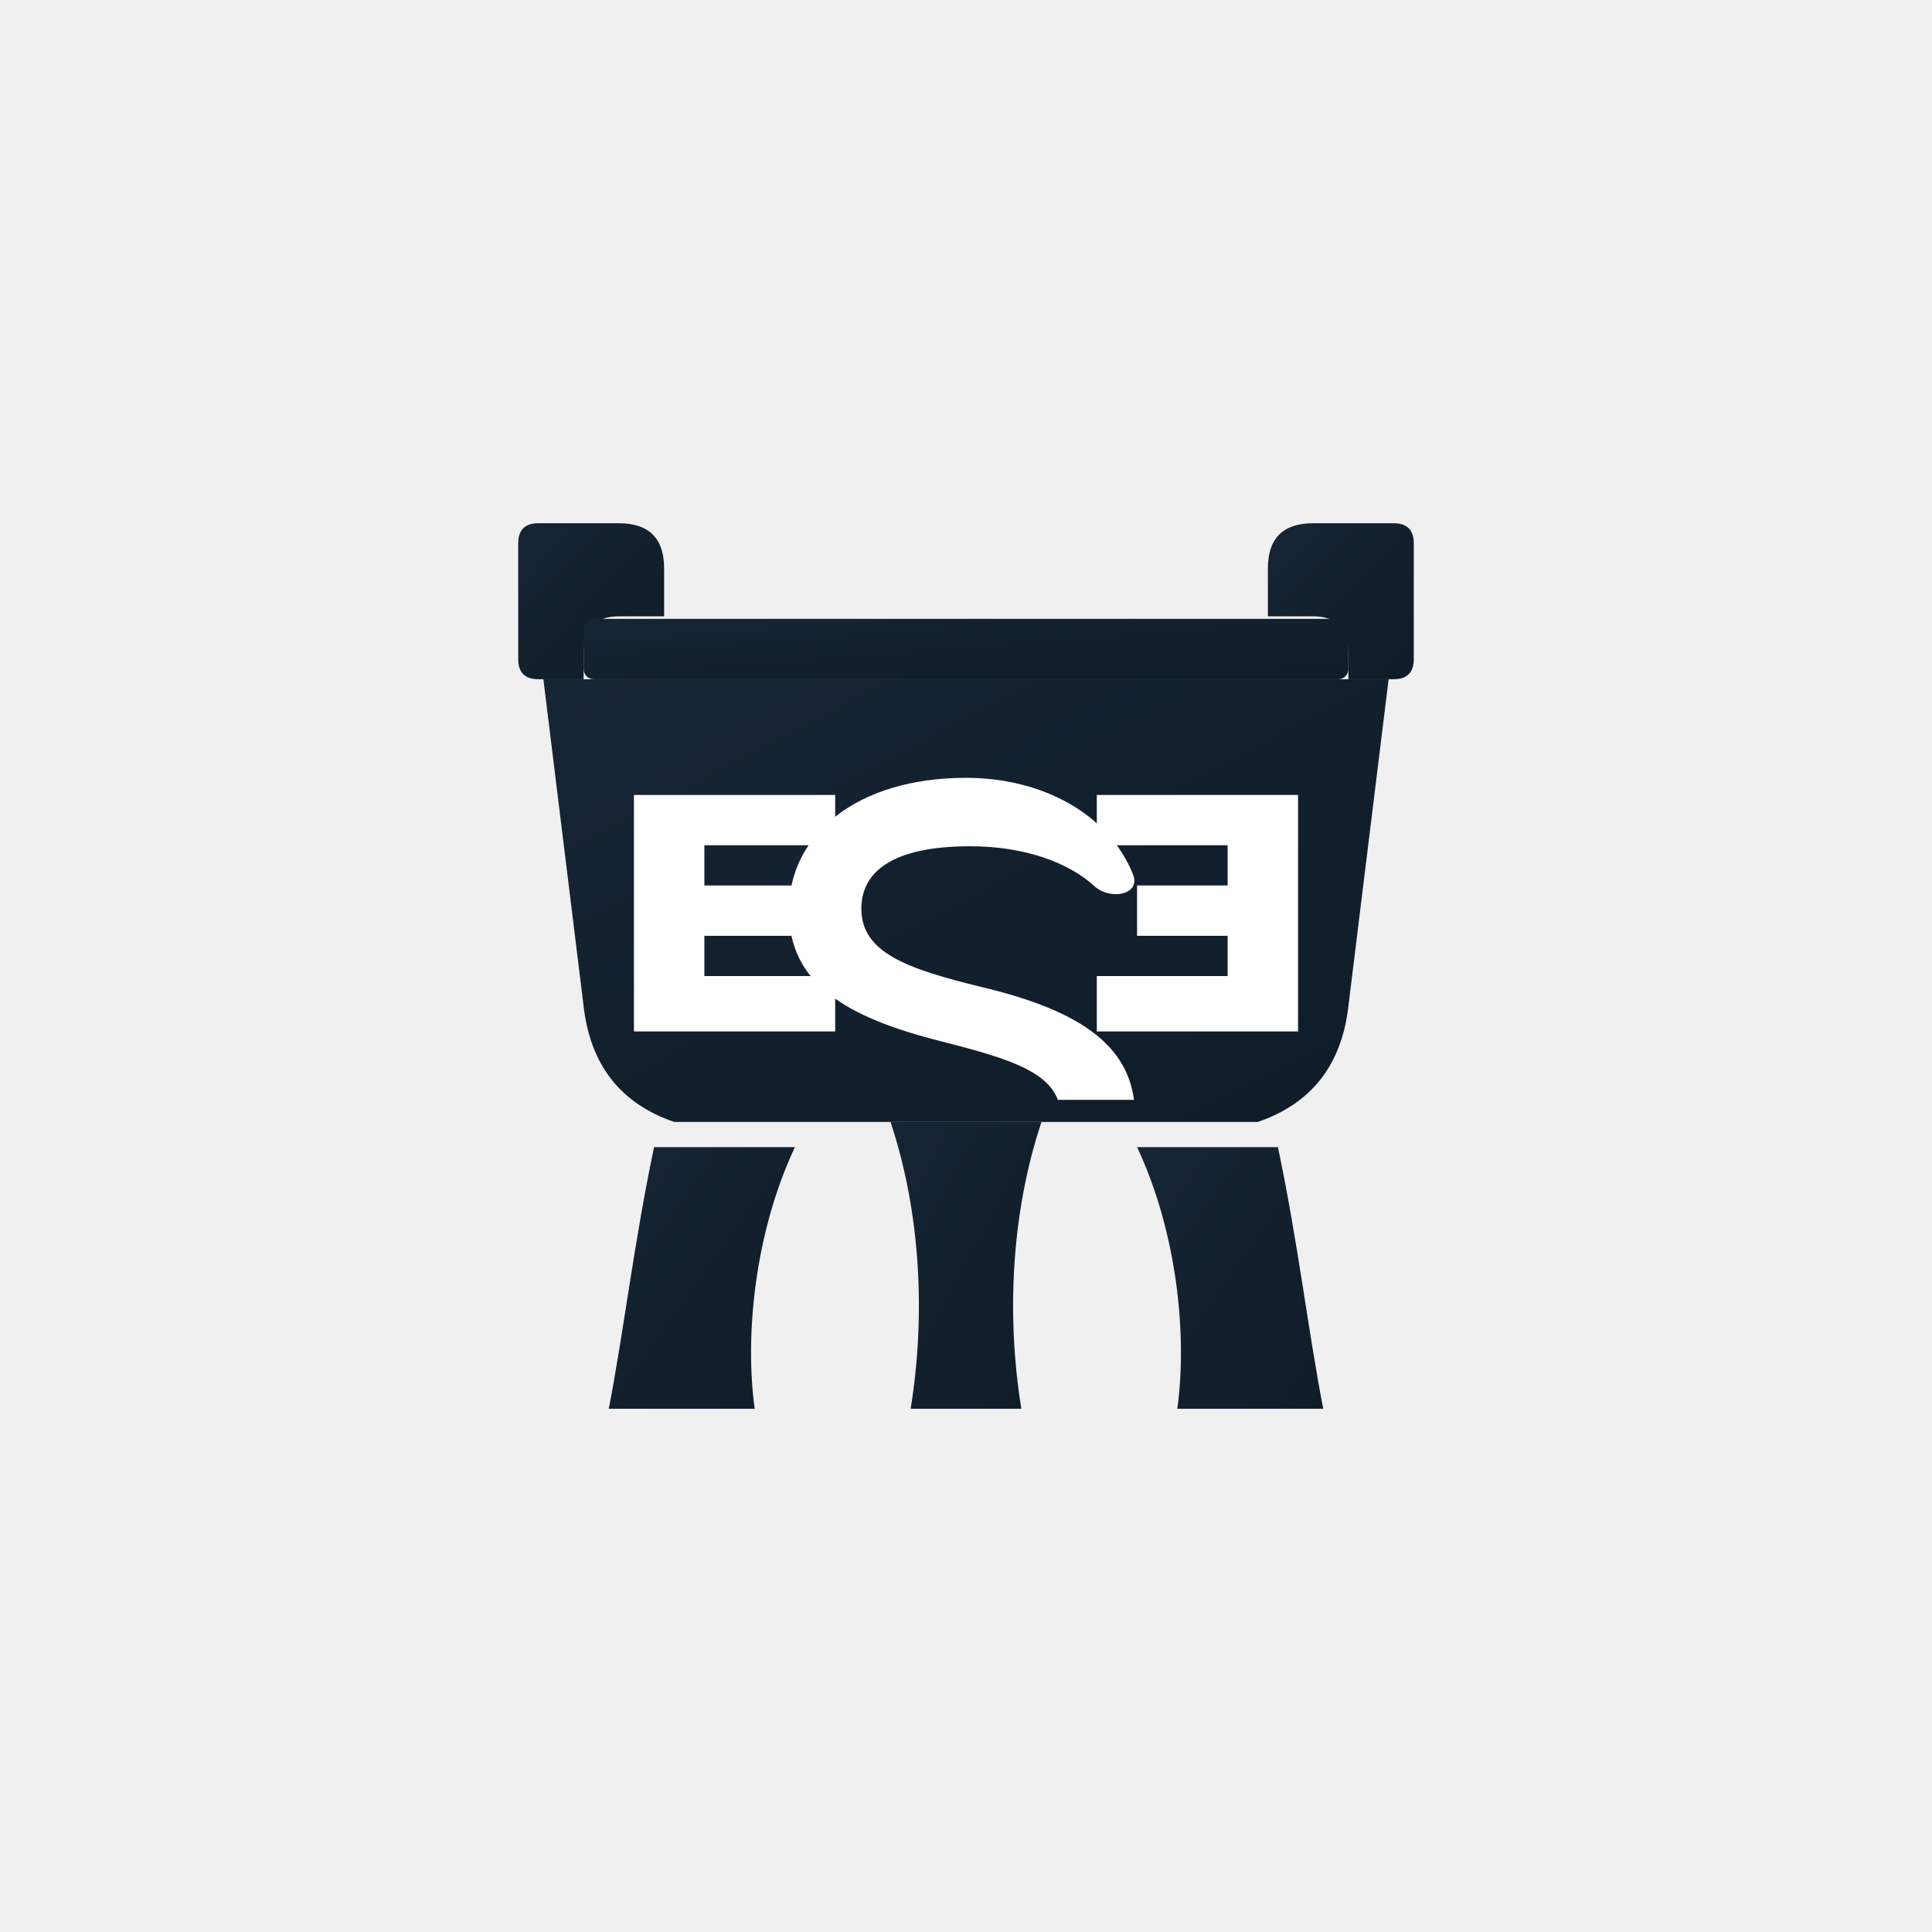
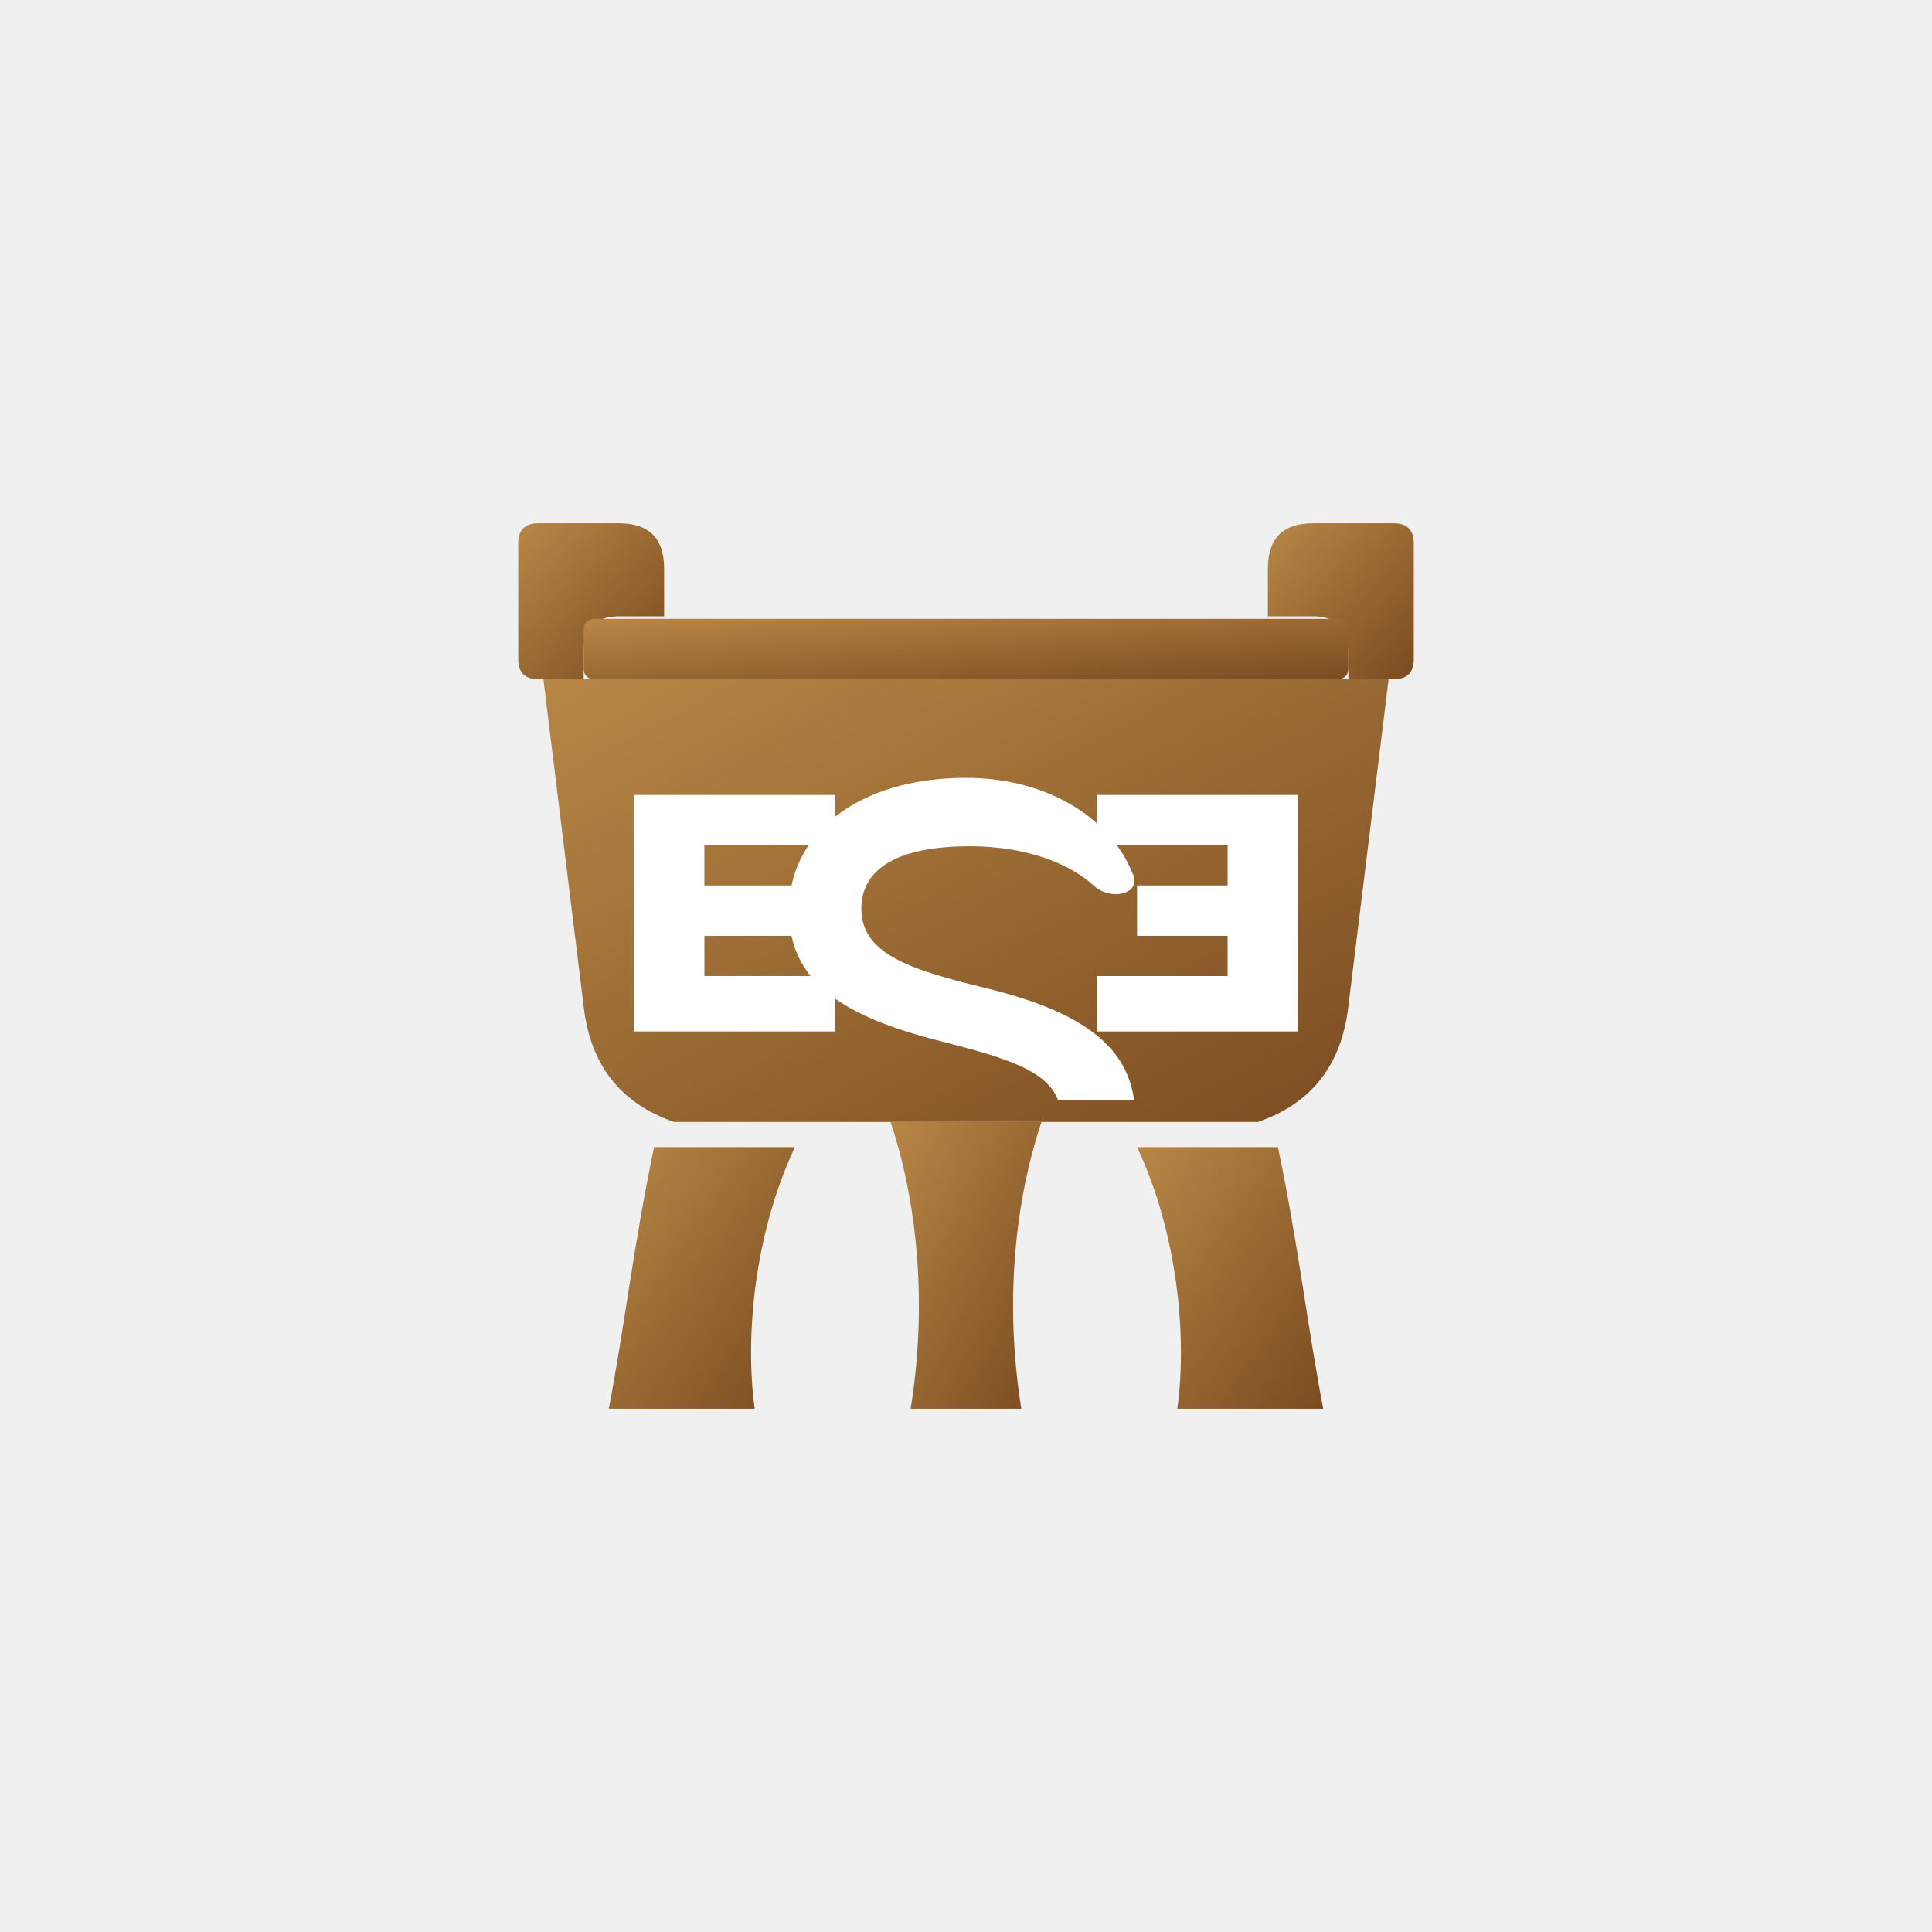
<svg xmlns="http://www.w3.org/2000/svg" viewBox="0 0 768 768" role="img" aria-label="Ding logo without text">
  <defs>
    <linearGradient id="dingDark" x1="0" y1="0" x2="1" y2="1">
-       <stop offset="0%" stop-color="#162534" />
-       <stop offset="100%" stop-color="#0f1c28" />
+       <stop offset="0%" stop-color="#B88746" />
+       <stop offset="100%" stop-color="#7A4B20" />
    </linearGradient>
    <clipPath id="dingBodyClip">
      <path d="M216 270 H552 L536 400 Q532 435 500 446 L268 446 Q236 435 232 400 Z" />
    </clipPath>
  </defs>
  <path d="M214 208 H246 Q264 208 264 226 V245 H246 Q232 245 232 260 V270 H214 Q206 270 206 262 V216 Q206 208 214 208 Z" fill="url(#dingDark)" />
  <path d="M554 208 H522 Q504 208 504 226 V245 H522 Q536 245 536 260 V270 H554 Q562 270 562 262 V216 Q562 208 554 208 Z" fill="url(#dingDark)" />
  <rect x="232" y="246" width="304" height="24" rx="4" fill="url(#dingDark)" />
  <path d="M216 270 H552 L536 400 Q532 435 500 446 L268 446 Q236 435 232 400 Z" fill="url(#dingDark)" />
  <path d="M384 286            C422 286 455 304 467 334            C471 344 456 347 448 340            C435 328 413 320 386 320            C347 320 332 333 332 351            C332 373 355 381 392 390            C442 402 468 420 468 454            C468 491 435 517 384 517            C341 517 307 500 293 470            C288 460 303 456 312 463            C327 475 350 484 382 484            C414 484 431 472 431 454            C431 433 407 426 372 417            C324 405 296 388 296 352            C296 314 330 286 384 286 Z" fill="#ffffff" clip-path="url(#dingBodyClip)" transform="translate(384 402) scale(0.8) translate(-384 -402)" />
  <g clip-path="url(#dingBodyClip)">
    <path d="M252 316 H332 V336 H280 V352 H316 V372 H280 V388 H332 V410 H252 Z" fill="#ffffff" />
    <path d="M516 316 H436 V336 H488 V352 H452 V372 H488 V388 H436 V410 H516 Z" fill="#ffffff" />
  </g>
  <path d="M260 456 H316 C300 490 296 531 300 560 H242 C248 529 252 494 260 456 Z" fill="url(#dingDark)" />
  <path d="M452 456 H508 C516 494 520 529 526 560 H468 C472 531 468 490 452 456 Z" fill="url(#dingDark)" />
  <path d="M354 446 H414 C402 482 400 523 406 560 H362 C368 523 366 482 354 446 Z" fill="url(#dingDark)" />
</svg>
